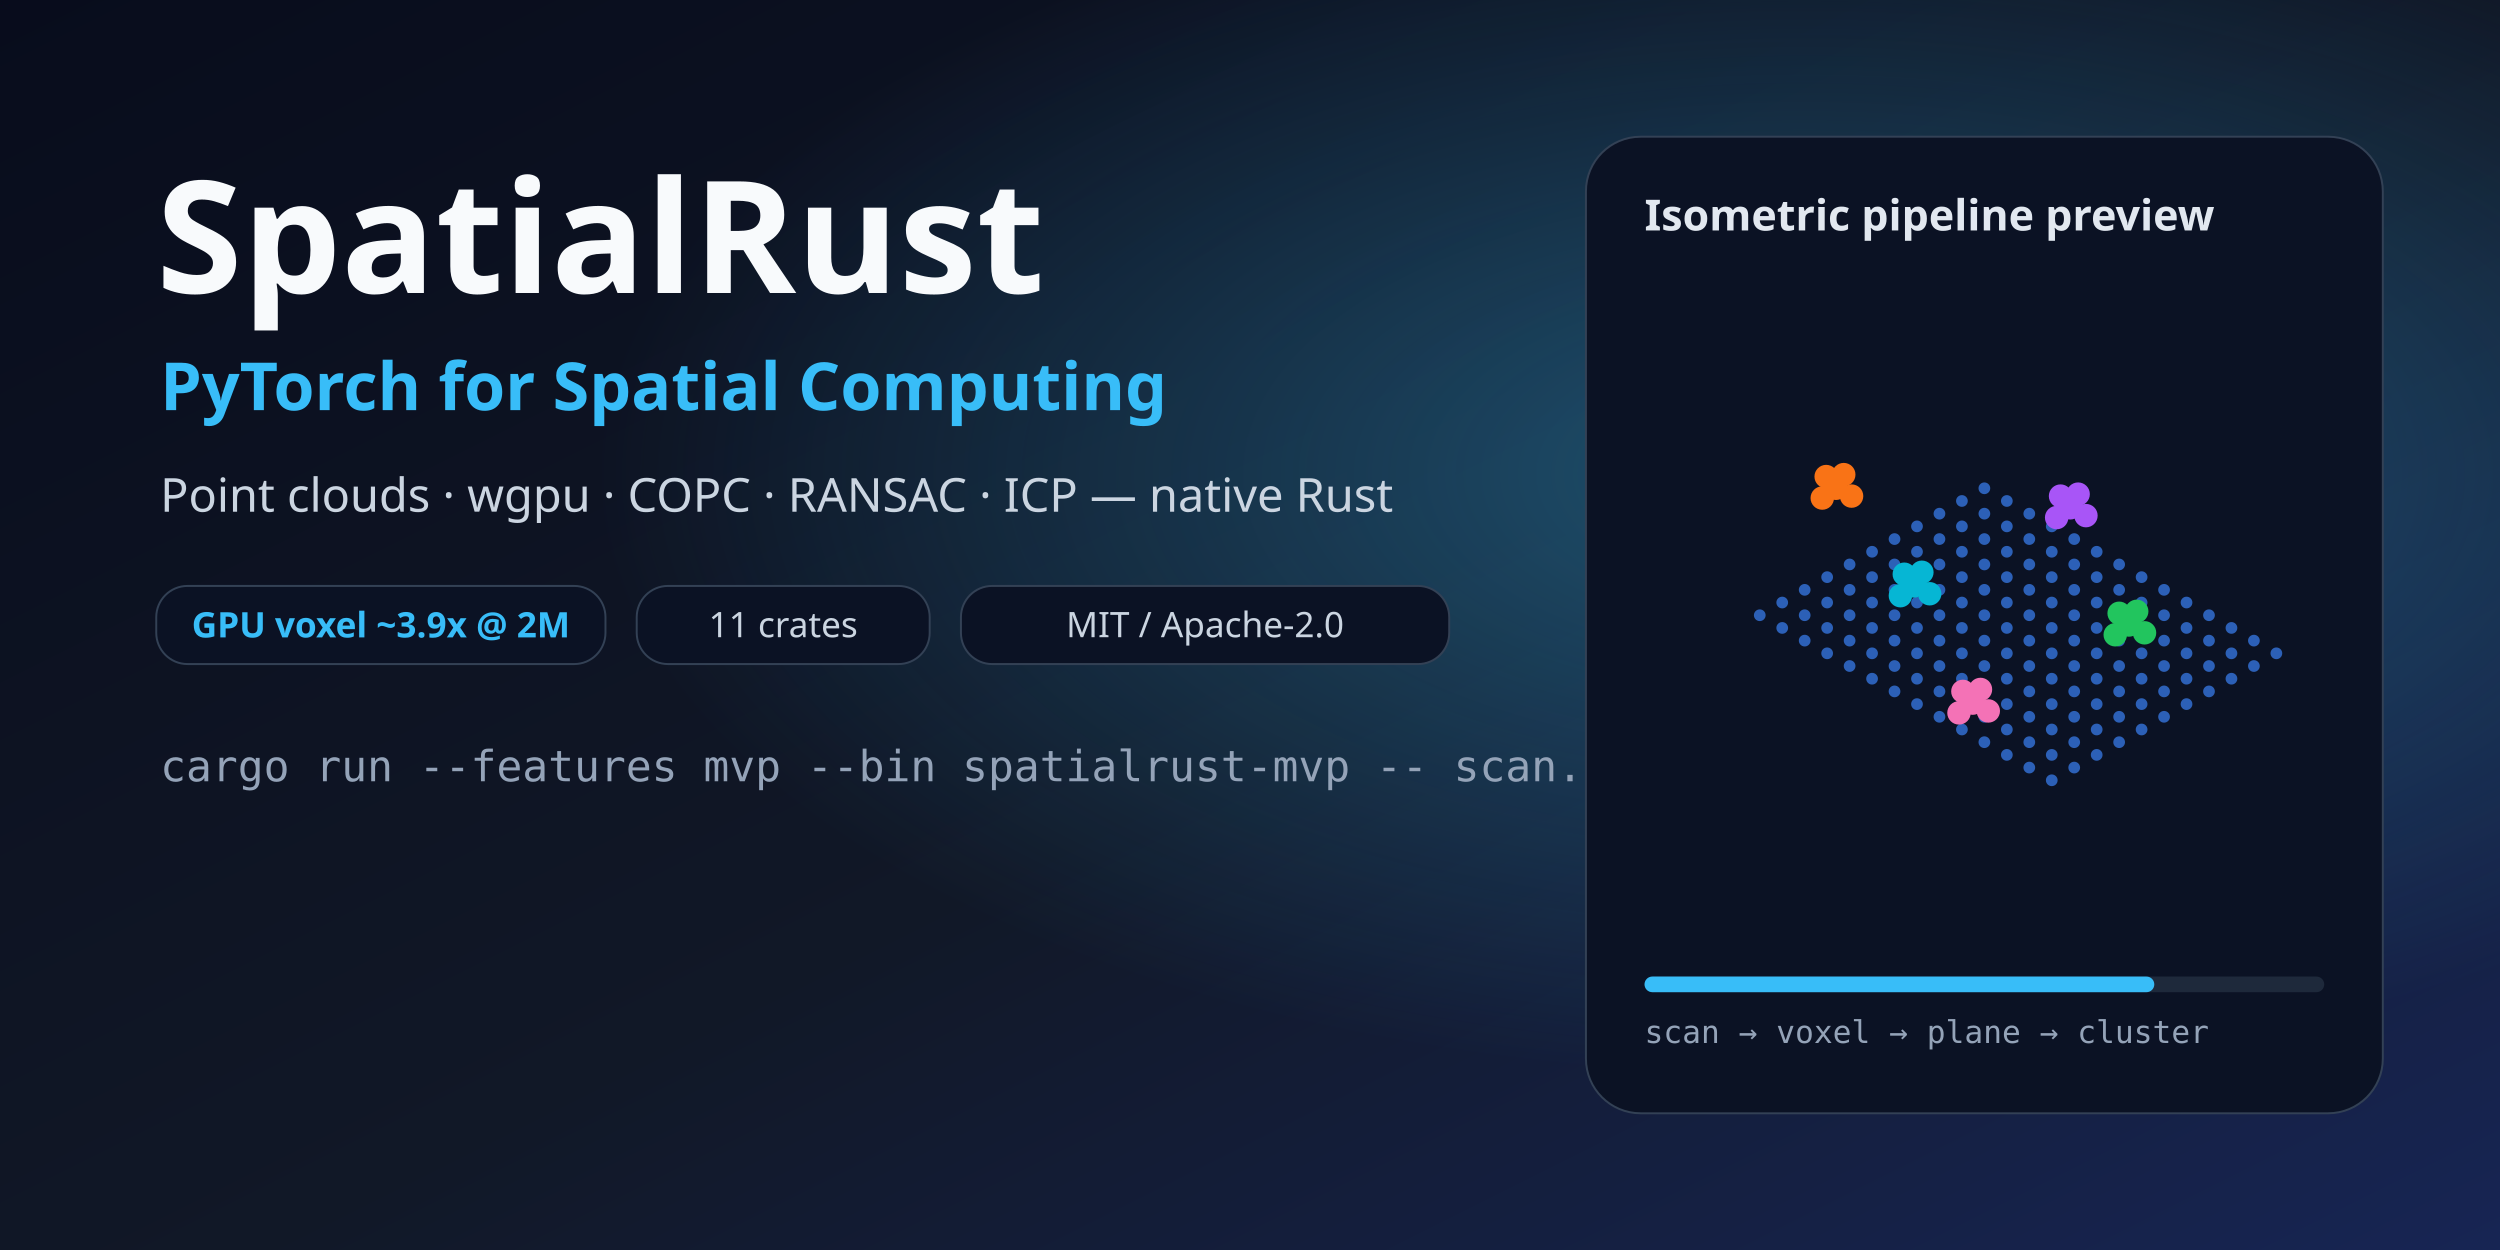
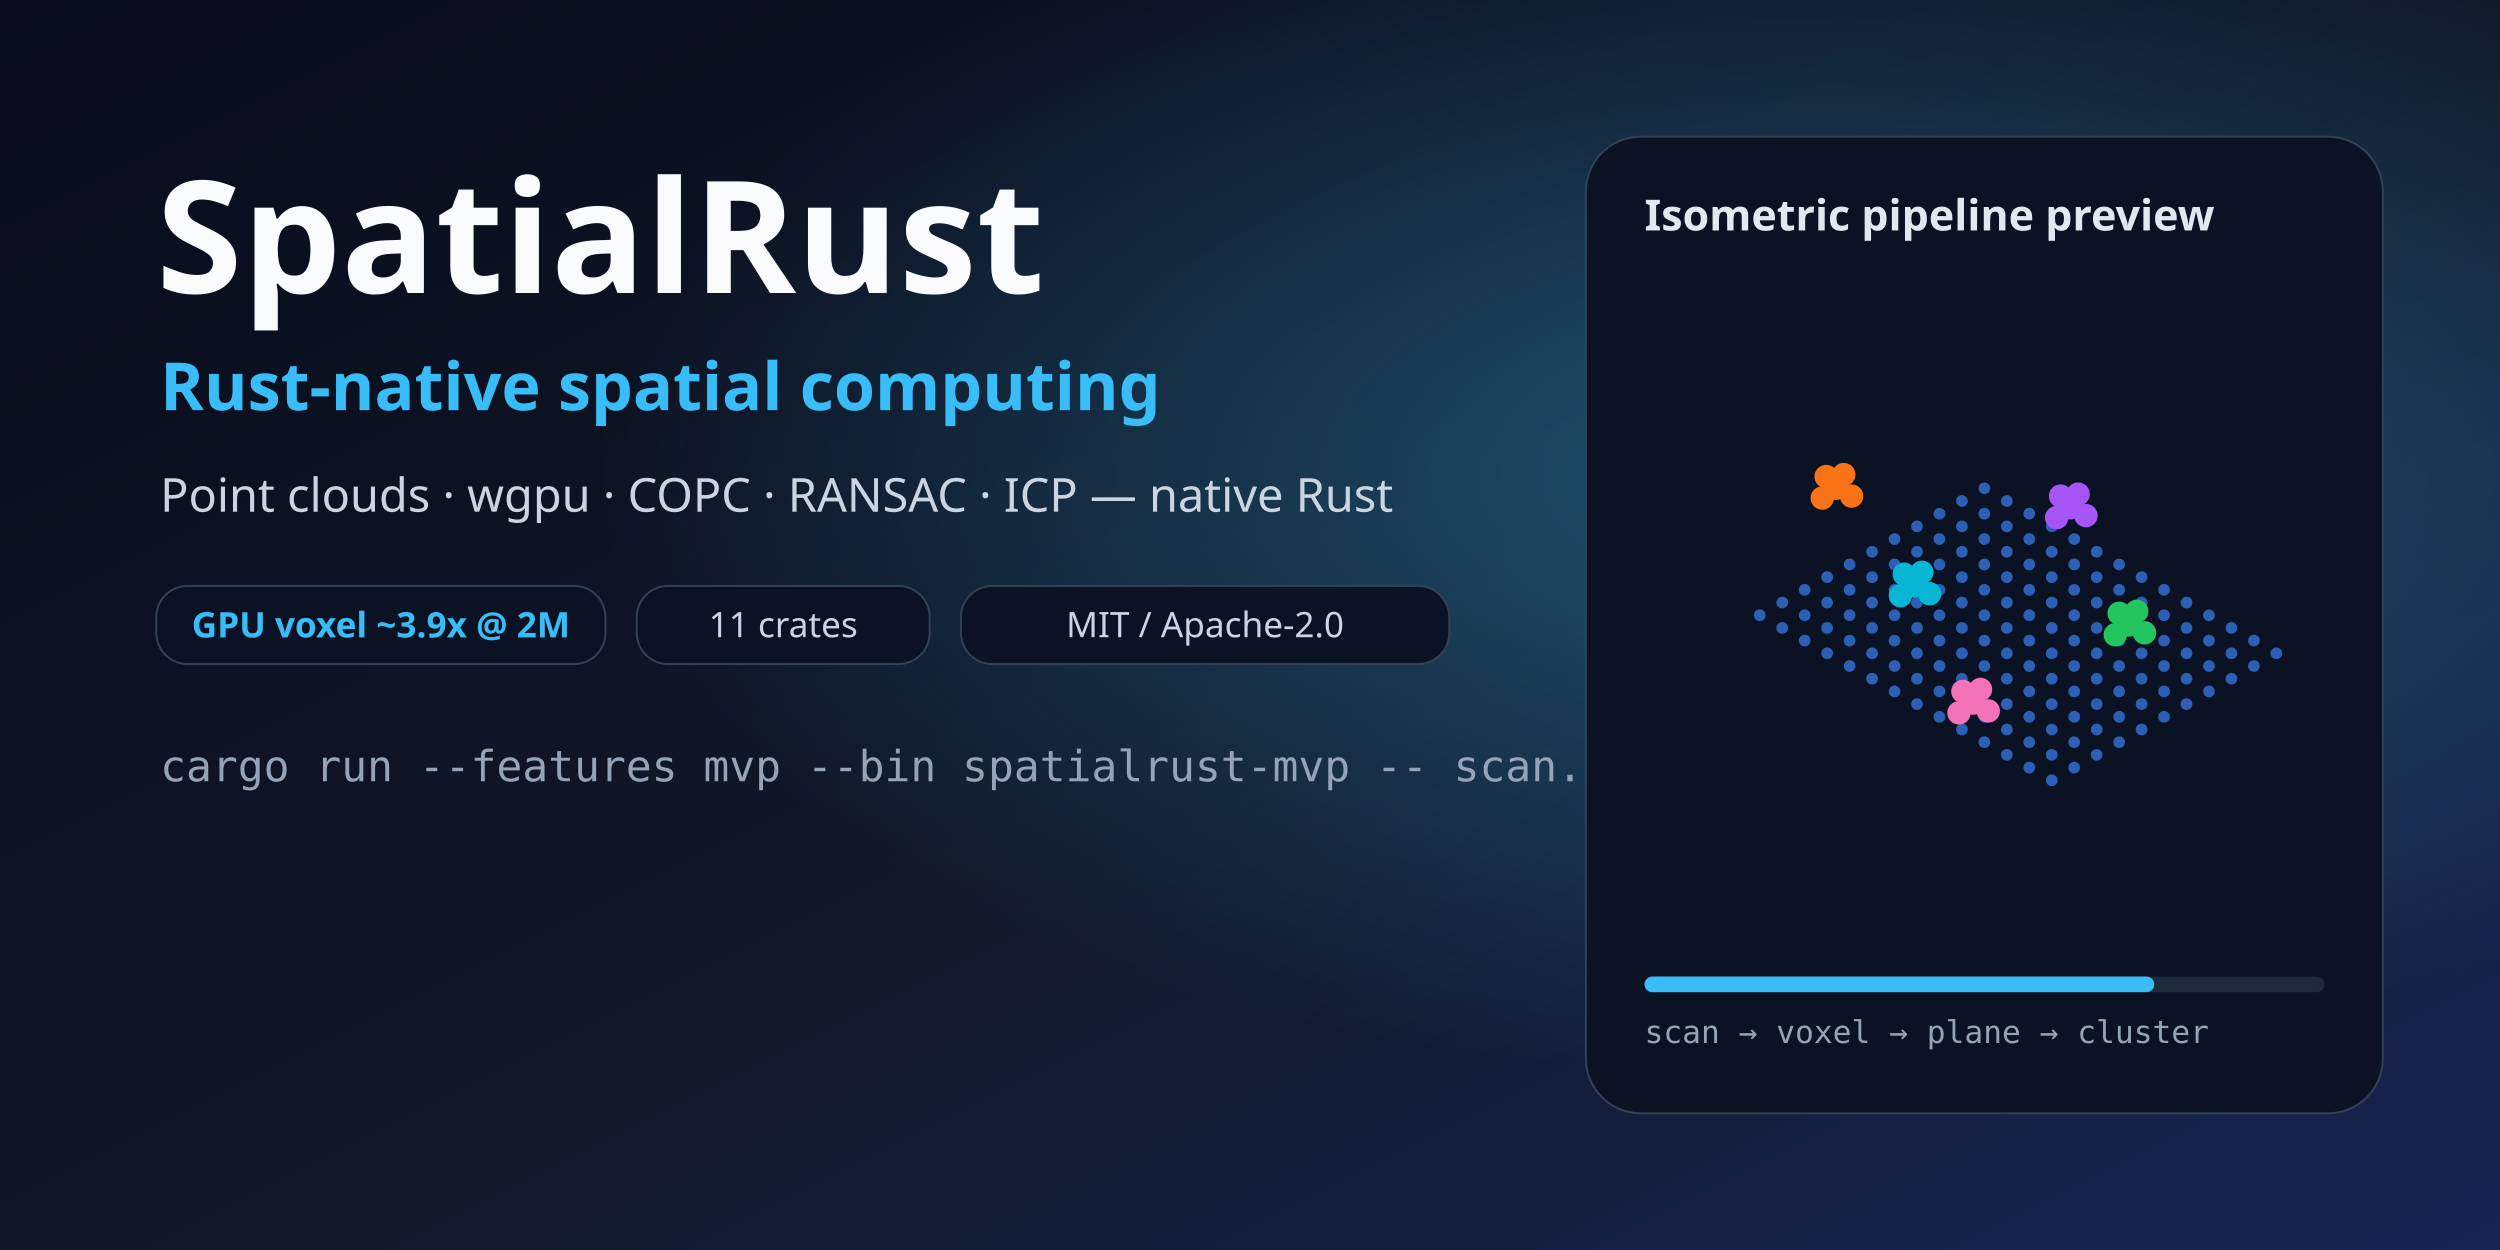
<svg xmlns="http://www.w3.org/2000/svg" width="1280" height="640" viewBox="0 0 1280 640" role="img" aria-labelledby="title">
  <defs>
    <linearGradient id="bg" x1="0" y1="0" x2="1" y2="1">
      <stop offset="0%" stop-color="#080c1c" />
      <stop offset="55%" stop-color="#111827" />
      <stop offset="100%" stop-color="#172554" />
    </linearGradient>
    <radialGradient id="glow" cx="72%" cy="38%" r="48%">
      <stop offset="0%" stop-color="#38bdf8" stop-opacity="0.35" />
      <stop offset="100%" stop-color="#38bdf8" stop-opacity="0" />
    </radialGradient>
  </defs>
  <rect width="1280" height="640" fill="url(#bg)" />
  <rect width="1280" height="640" fill="url(#glow)" />
  <text x="80" y="150" fill="#f8fafc" font-family="ui-sans-serif, system-ui, sans-serif" font-size="80" font-weight="800">SpatialRust</text>
-   <text x="82" y="210" fill="#38bdf8" font-family="ui-sans-serif, system-ui, sans-serif" font-size="34" font-weight="700">PyTorch for Spatial Computing</text>
+   <text x="82" y="210" fill="#38bdf8" font-family="ui-sans-serif, system-ui, sans-serif" font-size="34" font-weight="700">Rust-native spatial computing</text>
  <text x="82" y="262" fill="#cbd5e1" font-family="ui-sans-serif, system-ui, sans-serif" font-size="24">Point clouds · wgpu · COPC · RANSAC · ICP — native Rust</text>
  <rect x="80" y="300" width="230" height="40" rx="16" fill="#0b1224" stroke="#334155" />
  <rect x="326" y="300" width="150" height="40" rx="16" fill="#0b1224" stroke="#334155" />
  <rect x="492" y="300" width="250" height="40" rx="16" fill="#0b1224" stroke="#334155" />
  <text x="195" y="320" text-anchor="middle" dominant-baseline="middle" fill="#38bdf8" font-family="ui-sans-serif, system-ui, sans-serif" font-size="18" font-weight="700">GPU voxel ~3.9x @ 2M</text>
  <text x="401" y="320" text-anchor="middle" dominant-baseline="middle" fill="#cbd5e1" font-family="ui-sans-serif, system-ui, sans-serif" font-size="18">11 crates</text>
  <text x="617" y="320" text-anchor="middle" dominant-baseline="middle" fill="#cbd5e1" font-family="ui-sans-serif, system-ui, sans-serif" font-size="18">MIT / Apache-2.0</text>
  <text x="82" y="400" fill="#94a3b8" font-family="ui-monospace, monospace" font-size="22">cargo run --features mvp --bin spatialrust-mvp -- scan.las out.las</text>
  <rect x="812" y="70" width="408" height="500" rx="28" fill="#0b1224" stroke="#334155" />
  <text x="842" y="118" fill="#e2e8f0" font-family="ui-sans-serif, system-ui, sans-serif" font-size="22" font-weight="700">Isometric pipeline preview</text>
  <circle cx="1016.0" cy="250.0" r="3" fill="#3b82f6" fill-opacity="0.7" />
  <circle cx="1004.5" cy="256.5" r="3" fill="#3b82f6" fill-opacity="0.7" />
  <circle cx="993.0" cy="263.0" r="3" fill="#3b82f6" fill-opacity="0.7" />
  <circle cx="981.5" cy="269.5" r="3" fill="#3b82f6" fill-opacity="0.7" />
  <circle cx="970.0" cy="276.0" r="3" fill="#3b82f6" fill-opacity="0.7" />
  <circle cx="958.5" cy="282.5" r="3" fill="#3b82f6" fill-opacity="0.7" />
  <circle cx="947.0" cy="289.0" r="3" fill="#3b82f6" fill-opacity="0.7" />
  <circle cx="935.5" cy="295.5" r="3" fill="#3b82f6" fill-opacity="0.7" />
  <circle cx="924.0" cy="302.0" r="3" fill="#3b82f6" fill-opacity="0.7" />
  <circle cx="912.5" cy="308.5" r="3" fill="#3b82f6" fill-opacity="0.7" />
  <circle cx="901.0" cy="315.0" r="3" fill="#3b82f6" fill-opacity="0.7" />
  <circle cx="1027.5" cy="256.5" r="3" fill="#3b82f6" fill-opacity="0.7" />
  <circle cx="1016.0" cy="263.0" r="3" fill="#3b82f6" fill-opacity="0.7" />
  <circle cx="1004.5" cy="269.5" r="3" fill="#3b82f6" fill-opacity="0.7" />
  <circle cx="993.0" cy="276.0" r="3" fill="#3b82f6" fill-opacity="0.7" />
  <circle cx="981.5" cy="282.5" r="3" fill="#3b82f6" fill-opacity="0.7" />
  <circle cx="970.0" cy="289.0" r="3" fill="#3b82f6" fill-opacity="0.7" />
  <circle cx="958.5" cy="295.5" r="3" fill="#3b82f6" fill-opacity="0.7" />
  <circle cx="947.0" cy="302.0" r="3" fill="#3b82f6" fill-opacity="0.7" />
  <circle cx="935.5" cy="308.5" r="3" fill="#3b82f6" fill-opacity="0.7" />
  <circle cx="924.0" cy="315.0" r="3" fill="#3b82f6" fill-opacity="0.7" />
  <circle cx="912.5" cy="321.5" r="3" fill="#3b82f6" fill-opacity="0.7" />
  <circle cx="1039.0" cy="263.0" r="3" fill="#3b82f6" fill-opacity="0.7" />
  <circle cx="1027.5" cy="269.5" r="3" fill="#3b82f6" fill-opacity="0.7" />
  <circle cx="1016.0" cy="276.0" r="3" fill="#3b82f6" fill-opacity="0.7" />
  <circle cx="1004.5" cy="282.5" r="3" fill="#3b82f6" fill-opacity="0.7" />
  <circle cx="993.0" cy="289.0" r="3" fill="#3b82f6" fill-opacity="0.7" />
  <circle cx="981.5" cy="295.5" r="3" fill="#3b82f6" fill-opacity="0.7" />
  <circle cx="970.0" cy="302.0" r="3" fill="#3b82f6" fill-opacity="0.7" />
  <circle cx="958.5" cy="308.5" r="3" fill="#3b82f6" fill-opacity="0.7" />
  <circle cx="947.0" cy="315.0" r="3" fill="#3b82f6" fill-opacity="0.7" />
  <circle cx="935.5" cy="321.5" r="3" fill="#3b82f6" fill-opacity="0.7" />
  <circle cx="924.0" cy="328.0" r="3" fill="#3b82f6" fill-opacity="0.7" />
  <circle cx="1050.5" cy="269.5" r="3" fill="#3b82f6" fill-opacity="0.7" />
  <circle cx="1039.0" cy="276.0" r="3" fill="#3b82f6" fill-opacity="0.7" />
  <circle cx="1027.5" cy="282.5" r="3" fill="#3b82f6" fill-opacity="0.7" />
  <circle cx="1016.0" cy="289.0" r="3" fill="#3b82f6" fill-opacity="0.7" />
  <circle cx="1004.5" cy="295.5" r="3" fill="#3b82f6" fill-opacity="0.7" />
  <circle cx="993.0" cy="302.0" r="3" fill="#3b82f6" fill-opacity="0.7" />
  <circle cx="981.5" cy="308.5" r="3" fill="#3b82f6" fill-opacity="0.7" />
  <circle cx="970.0" cy="315.0" r="3" fill="#3b82f6" fill-opacity="0.7" />
  <circle cx="958.5" cy="321.5" r="3" fill="#3b82f6" fill-opacity="0.7" />
  <circle cx="947.0" cy="328.0" r="3" fill="#3b82f6" fill-opacity="0.7" />
  <circle cx="935.5" cy="334.5" r="3" fill="#3b82f6" fill-opacity="0.7" />
  <circle cx="1062.0" cy="276.0" r="3" fill="#3b82f6" fill-opacity="0.7" />
  <circle cx="1050.5" cy="282.5" r="3" fill="#3b82f6" fill-opacity="0.7" />
  <circle cx="1039.0" cy="289.0" r="3" fill="#3b82f6" fill-opacity="0.7" />
  <circle cx="1027.5" cy="295.5" r="3" fill="#3b82f6" fill-opacity="0.7" />
  <circle cx="1016.0" cy="302.0" r="3" fill="#3b82f6" fill-opacity="0.7" />
  <circle cx="1004.5" cy="308.5" r="3" fill="#3b82f6" fill-opacity="0.7" />
  <circle cx="993.0" cy="315.0" r="3" fill="#3b82f6" fill-opacity="0.7" />
  <circle cx="981.5" cy="321.5" r="3" fill="#3b82f6" fill-opacity="0.7" />
  <circle cx="970.0" cy="328.0" r="3" fill="#3b82f6" fill-opacity="0.7" />
  <circle cx="958.5" cy="334.5" r="3" fill="#3b82f6" fill-opacity="0.7" />
  <circle cx="947.0" cy="341.0" r="3" fill="#3b82f6" fill-opacity="0.7" />
  <circle cx="1073.5" cy="282.5" r="3" fill="#3b82f6" fill-opacity="0.7" />
  <circle cx="1062.0" cy="289.0" r="3" fill="#3b82f6" fill-opacity="0.7" />
  <circle cx="1050.5" cy="295.5" r="3" fill="#3b82f6" fill-opacity="0.7" />
  <circle cx="1039.0" cy="302.0" r="3" fill="#3b82f6" fill-opacity="0.7" />
  <circle cx="1027.5" cy="308.5" r="3" fill="#3b82f6" fill-opacity="0.7" />
  <circle cx="1016.0" cy="315.0" r="3" fill="#3b82f6" fill-opacity="0.7" />
  <circle cx="1004.5" cy="321.5" r="3" fill="#3b82f6" fill-opacity="0.7" />
  <circle cx="993.0" cy="328.0" r="3" fill="#3b82f6" fill-opacity="0.7" />
  <circle cx="981.5" cy="334.5" r="3" fill="#3b82f6" fill-opacity="0.7" />
  <circle cx="970.0" cy="341.0" r="3" fill="#3b82f6" fill-opacity="0.7" />
  <circle cx="958.5" cy="347.5" r="3" fill="#3b82f6" fill-opacity="0.7" />
  <circle cx="1085.0" cy="289.0" r="3" fill="#3b82f6" fill-opacity="0.7" />
  <circle cx="1073.5" cy="295.5" r="3" fill="#3b82f6" fill-opacity="0.7" />
  <circle cx="1062.0" cy="302.0" r="3" fill="#3b82f6" fill-opacity="0.7" />
  <circle cx="1050.5" cy="308.5" r="3" fill="#3b82f6" fill-opacity="0.7" />
  <circle cx="1039.0" cy="315.0" r="3" fill="#3b82f6" fill-opacity="0.7" />
  <circle cx="1027.5" cy="321.5" r="3" fill="#3b82f6" fill-opacity="0.7" />
  <circle cx="1016.0" cy="328.0" r="3" fill="#3b82f6" fill-opacity="0.7" />
  <circle cx="1004.5" cy="334.5" r="3" fill="#3b82f6" fill-opacity="0.7" />
  <circle cx="993.0" cy="341.0" r="3" fill="#3b82f6" fill-opacity="0.7" />
  <circle cx="981.5" cy="347.5" r="3" fill="#3b82f6" fill-opacity="0.7" />
  <circle cx="970.0" cy="354.0" r="3" fill="#3b82f6" fill-opacity="0.7" />
  <circle cx="1096.5" cy="295.5" r="3" fill="#3b82f6" fill-opacity="0.7" />
  <circle cx="1085.0" cy="302.0" r="3" fill="#3b82f6" fill-opacity="0.7" />
  <circle cx="1073.5" cy="308.5" r="3" fill="#3b82f6" fill-opacity="0.7" />
  <circle cx="1062.0" cy="315.0" r="3" fill="#3b82f6" fill-opacity="0.7" />
  <circle cx="1050.5" cy="321.5" r="3" fill="#3b82f6" fill-opacity="0.7" />
  <circle cx="1039.0" cy="328.0" r="3" fill="#3b82f6" fill-opacity="0.7" />
  <circle cx="1027.5" cy="334.5" r="3" fill="#3b82f6" fill-opacity="0.7" />
  <circle cx="1016.0" cy="341.0" r="3" fill="#3b82f6" fill-opacity="0.7" />
  <circle cx="1004.5" cy="347.5" r="3" fill="#3b82f6" fill-opacity="0.7" />
  <circle cx="993.0" cy="354.0" r="3" fill="#3b82f6" fill-opacity="0.7" />
  <circle cx="981.5" cy="360.5" r="3" fill="#3b82f6" fill-opacity="0.7" />
  <circle cx="1108.0" cy="302.0" r="3" fill="#3b82f6" fill-opacity="0.7" />
  <circle cx="1096.5" cy="308.5" r="3" fill="#3b82f6" fill-opacity="0.7" />
  <circle cx="1085.0" cy="315.0" r="3" fill="#3b82f6" fill-opacity="0.7" />
  <circle cx="1073.5" cy="321.5" r="3" fill="#3b82f6" fill-opacity="0.7" />
  <circle cx="1062.0" cy="328.0" r="3" fill="#3b82f6" fill-opacity="0.7" />
  <circle cx="1050.5" cy="334.5" r="3" fill="#3b82f6" fill-opacity="0.7" />
  <circle cx="1039.0" cy="341.0" r="3" fill="#3b82f6" fill-opacity="0.7" />
  <circle cx="1027.5" cy="347.5" r="3" fill="#3b82f6" fill-opacity="0.7" />
  <circle cx="1016.0" cy="354.0" r="3" fill="#3b82f6" fill-opacity="0.7" />
  <circle cx="1004.5" cy="360.5" r="3" fill="#3b82f6" fill-opacity="0.7" />
  <circle cx="993.0" cy="367.0" r="3" fill="#3b82f6" fill-opacity="0.7" />
  <circle cx="1119.5" cy="308.5" r="3" fill="#3b82f6" fill-opacity="0.7" />
  <circle cx="1108.0" cy="315.0" r="3" fill="#3b82f6" fill-opacity="0.7" />
  <circle cx="1096.5" cy="321.5" r="3" fill="#3b82f6" fill-opacity="0.7" />
  <circle cx="1085.0" cy="328.0" r="3" fill="#3b82f6" fill-opacity="0.7" />
  <circle cx="1073.5" cy="334.5" r="3" fill="#3b82f6" fill-opacity="0.7" />
  <circle cx="1062.0" cy="341.0" r="3" fill="#3b82f6" fill-opacity="0.7" />
  <circle cx="1050.5" cy="347.5" r="3" fill="#3b82f6" fill-opacity="0.7" />
  <circle cx="1039.0" cy="354.0" r="3" fill="#3b82f6" fill-opacity="0.7" />
  <circle cx="1027.5" cy="360.5" r="3" fill="#3b82f6" fill-opacity="0.7" />
  <circle cx="1016.0" cy="367.0" r="3" fill="#3b82f6" fill-opacity="0.7" />
  <circle cx="1004.5" cy="373.5" r="3" fill="#3b82f6" fill-opacity="0.7" />
  <circle cx="1131.0" cy="315.0" r="3" fill="#3b82f6" fill-opacity="0.7" />
  <circle cx="1119.5" cy="321.5" r="3" fill="#3b82f6" fill-opacity="0.7" />
  <circle cx="1108.0" cy="328.0" r="3" fill="#3b82f6" fill-opacity="0.7" />
  <circle cx="1096.5" cy="334.5" r="3" fill="#3b82f6" fill-opacity="0.7" />
  <circle cx="1085.0" cy="341.0" r="3" fill="#3b82f6" fill-opacity="0.7" />
  <circle cx="1073.5" cy="347.5" r="3" fill="#3b82f6" fill-opacity="0.7" />
  <circle cx="1062.0" cy="354.0" r="3" fill="#3b82f6" fill-opacity="0.7" />
  <circle cx="1050.5" cy="360.5" r="3" fill="#3b82f6" fill-opacity="0.7" />
  <circle cx="1039.0" cy="367.0" r="3" fill="#3b82f6" fill-opacity="0.7" />
  <circle cx="1027.5" cy="373.5" r="3" fill="#3b82f6" fill-opacity="0.7" />
  <circle cx="1016.0" cy="380.0" r="3" fill="#3b82f6" fill-opacity="0.7" />
  <circle cx="1142.5" cy="321.5" r="3" fill="#3b82f6" fill-opacity="0.7" />
  <circle cx="1131.0" cy="328.0" r="3" fill="#3b82f6" fill-opacity="0.7" />
  <circle cx="1119.5" cy="334.5" r="3" fill="#3b82f6" fill-opacity="0.7" />
  <circle cx="1108.0" cy="341.0" r="3" fill="#3b82f6" fill-opacity="0.7" />
  <circle cx="1096.5" cy="347.5" r="3" fill="#3b82f6" fill-opacity="0.7" />
  <circle cx="1085.0" cy="354.0" r="3" fill="#3b82f6" fill-opacity="0.7" />
  <circle cx="1073.5" cy="360.5" r="3" fill="#3b82f6" fill-opacity="0.7" />
  <circle cx="1062.0" cy="367.0" r="3" fill="#3b82f6" fill-opacity="0.7" />
  <circle cx="1050.5" cy="373.5" r="3" fill="#3b82f6" fill-opacity="0.7" />
  <circle cx="1039.0" cy="380.0" r="3" fill="#3b82f6" fill-opacity="0.7" />
  <circle cx="1027.5" cy="386.5" r="3" fill="#3b82f6" fill-opacity="0.7" />
  <circle cx="1154.0" cy="328.0" r="3" fill="#3b82f6" fill-opacity="0.7" />
  <circle cx="1142.5" cy="334.5" r="3" fill="#3b82f6" fill-opacity="0.7" />
  <circle cx="1131.0" cy="341.0" r="3" fill="#3b82f6" fill-opacity="0.7" />
  <circle cx="1119.5" cy="347.5" r="3" fill="#3b82f6" fill-opacity="0.7" />
  <circle cx="1108.0" cy="354.0" r="3" fill="#3b82f6" fill-opacity="0.7" />
  <circle cx="1096.5" cy="360.5" r="3" fill="#3b82f6" fill-opacity="0.7" />
  <circle cx="1085.0" cy="367.0" r="3" fill="#3b82f6" fill-opacity="0.7" />
  <circle cx="1073.5" cy="373.5" r="3" fill="#3b82f6" fill-opacity="0.7" />
  <circle cx="1062.0" cy="380.0" r="3" fill="#3b82f6" fill-opacity="0.7" />
  <circle cx="1050.5" cy="386.5" r="3" fill="#3b82f6" fill-opacity="0.7" />
  <circle cx="1039.0" cy="393.0" r="3" fill="#3b82f6" fill-opacity="0.7" />
  <circle cx="1165.5" cy="334.5" r="3" fill="#3b82f6" fill-opacity="0.7" />
  <circle cx="1154.0" cy="341.0" r="3" fill="#3b82f6" fill-opacity="0.7" />
  <circle cx="1142.5" cy="347.5" r="3" fill="#3b82f6" fill-opacity="0.7" />
  <circle cx="1131.0" cy="354.0" r="3" fill="#3b82f6" fill-opacity="0.7" />
  <circle cx="1119.5" cy="360.5" r="3" fill="#3b82f6" fill-opacity="0.7" />
  <circle cx="1108.0" cy="367.0" r="3" fill="#3b82f6" fill-opacity="0.7" />
  <circle cx="1096.5" cy="373.5" r="3" fill="#3b82f6" fill-opacity="0.7" />
  <circle cx="1085.0" cy="380.0" r="3" fill="#3b82f6" fill-opacity="0.7" />
  <circle cx="1073.5" cy="386.5" r="3" fill="#3b82f6" fill-opacity="0.7" />
  <circle cx="1062.0" cy="393.0" r="3" fill="#3b82f6" fill-opacity="0.7" />
  <circle cx="1050.5" cy="399.5" r="3" fill="#3b82f6" fill-opacity="0.7" />
  <circle cx="940" cy="250" r="6" fill="#f97316" />
  <circle cx="948" cy="254" r="6" fill="#f97316" />
  <circle cx="933" cy="255" r="6" fill="#f97316" />
  <circle cx="944" cy="243" r="6" fill="#f97316" />
  <circle cx="935" cy="244" r="6" fill="#f97316" />
  <circle cx="980" cy="300" r="6" fill="#06b6d4" />
  <circle cx="988" cy="304" r="6" fill="#06b6d4" />
  <circle cx="973" cy="305" r="6" fill="#06b6d4" />
  <circle cx="984" cy="293" r="6" fill="#06b6d4" />
  <circle cx="975" cy="294" r="6" fill="#06b6d4" />
  <circle cx="1060" cy="260" r="6" fill="#a855f7" />
  <circle cx="1068" cy="264" r="6" fill="#a855f7" />
  <circle cx="1053" cy="265" r="6" fill="#a855f7" />
  <circle cx="1064" cy="253" r="6" fill="#a855f7" />
  <circle cx="1055" cy="254" r="6" fill="#a855f7" />
  <circle cx="1090" cy="320" r="6" fill="#22c55e" />
  <circle cx="1098" cy="324" r="6" fill="#22c55e" />
  <circle cx="1083" cy="325" r="6" fill="#22c55e" />
  <circle cx="1094" cy="313" r="6" fill="#22c55e" />
  <circle cx="1085" cy="314" r="6" fill="#22c55e" />
  <circle cx="1010" cy="360" r="6" fill="#f472b6" />
  <circle cx="1018" cy="364" r="6" fill="#f472b6" />
  <circle cx="1003" cy="365" r="6" fill="#f472b6" />
  <circle cx="1014" cy="353" r="6" fill="#f472b6" />
  <circle cx="1005" cy="354" r="6" fill="#f472b6" />
  <rect x="842" y="500" width="348" height="8" rx="4" fill="#1e293b" />
  <rect x="842" y="500" width="261" height="8" rx="4" fill="#38bdf8" />
  <text x="842" y="534" fill="#94a3b8" font-family="ui-monospace, monospace" font-size="16">scan → voxel → plane → cluster</text>
</svg>
